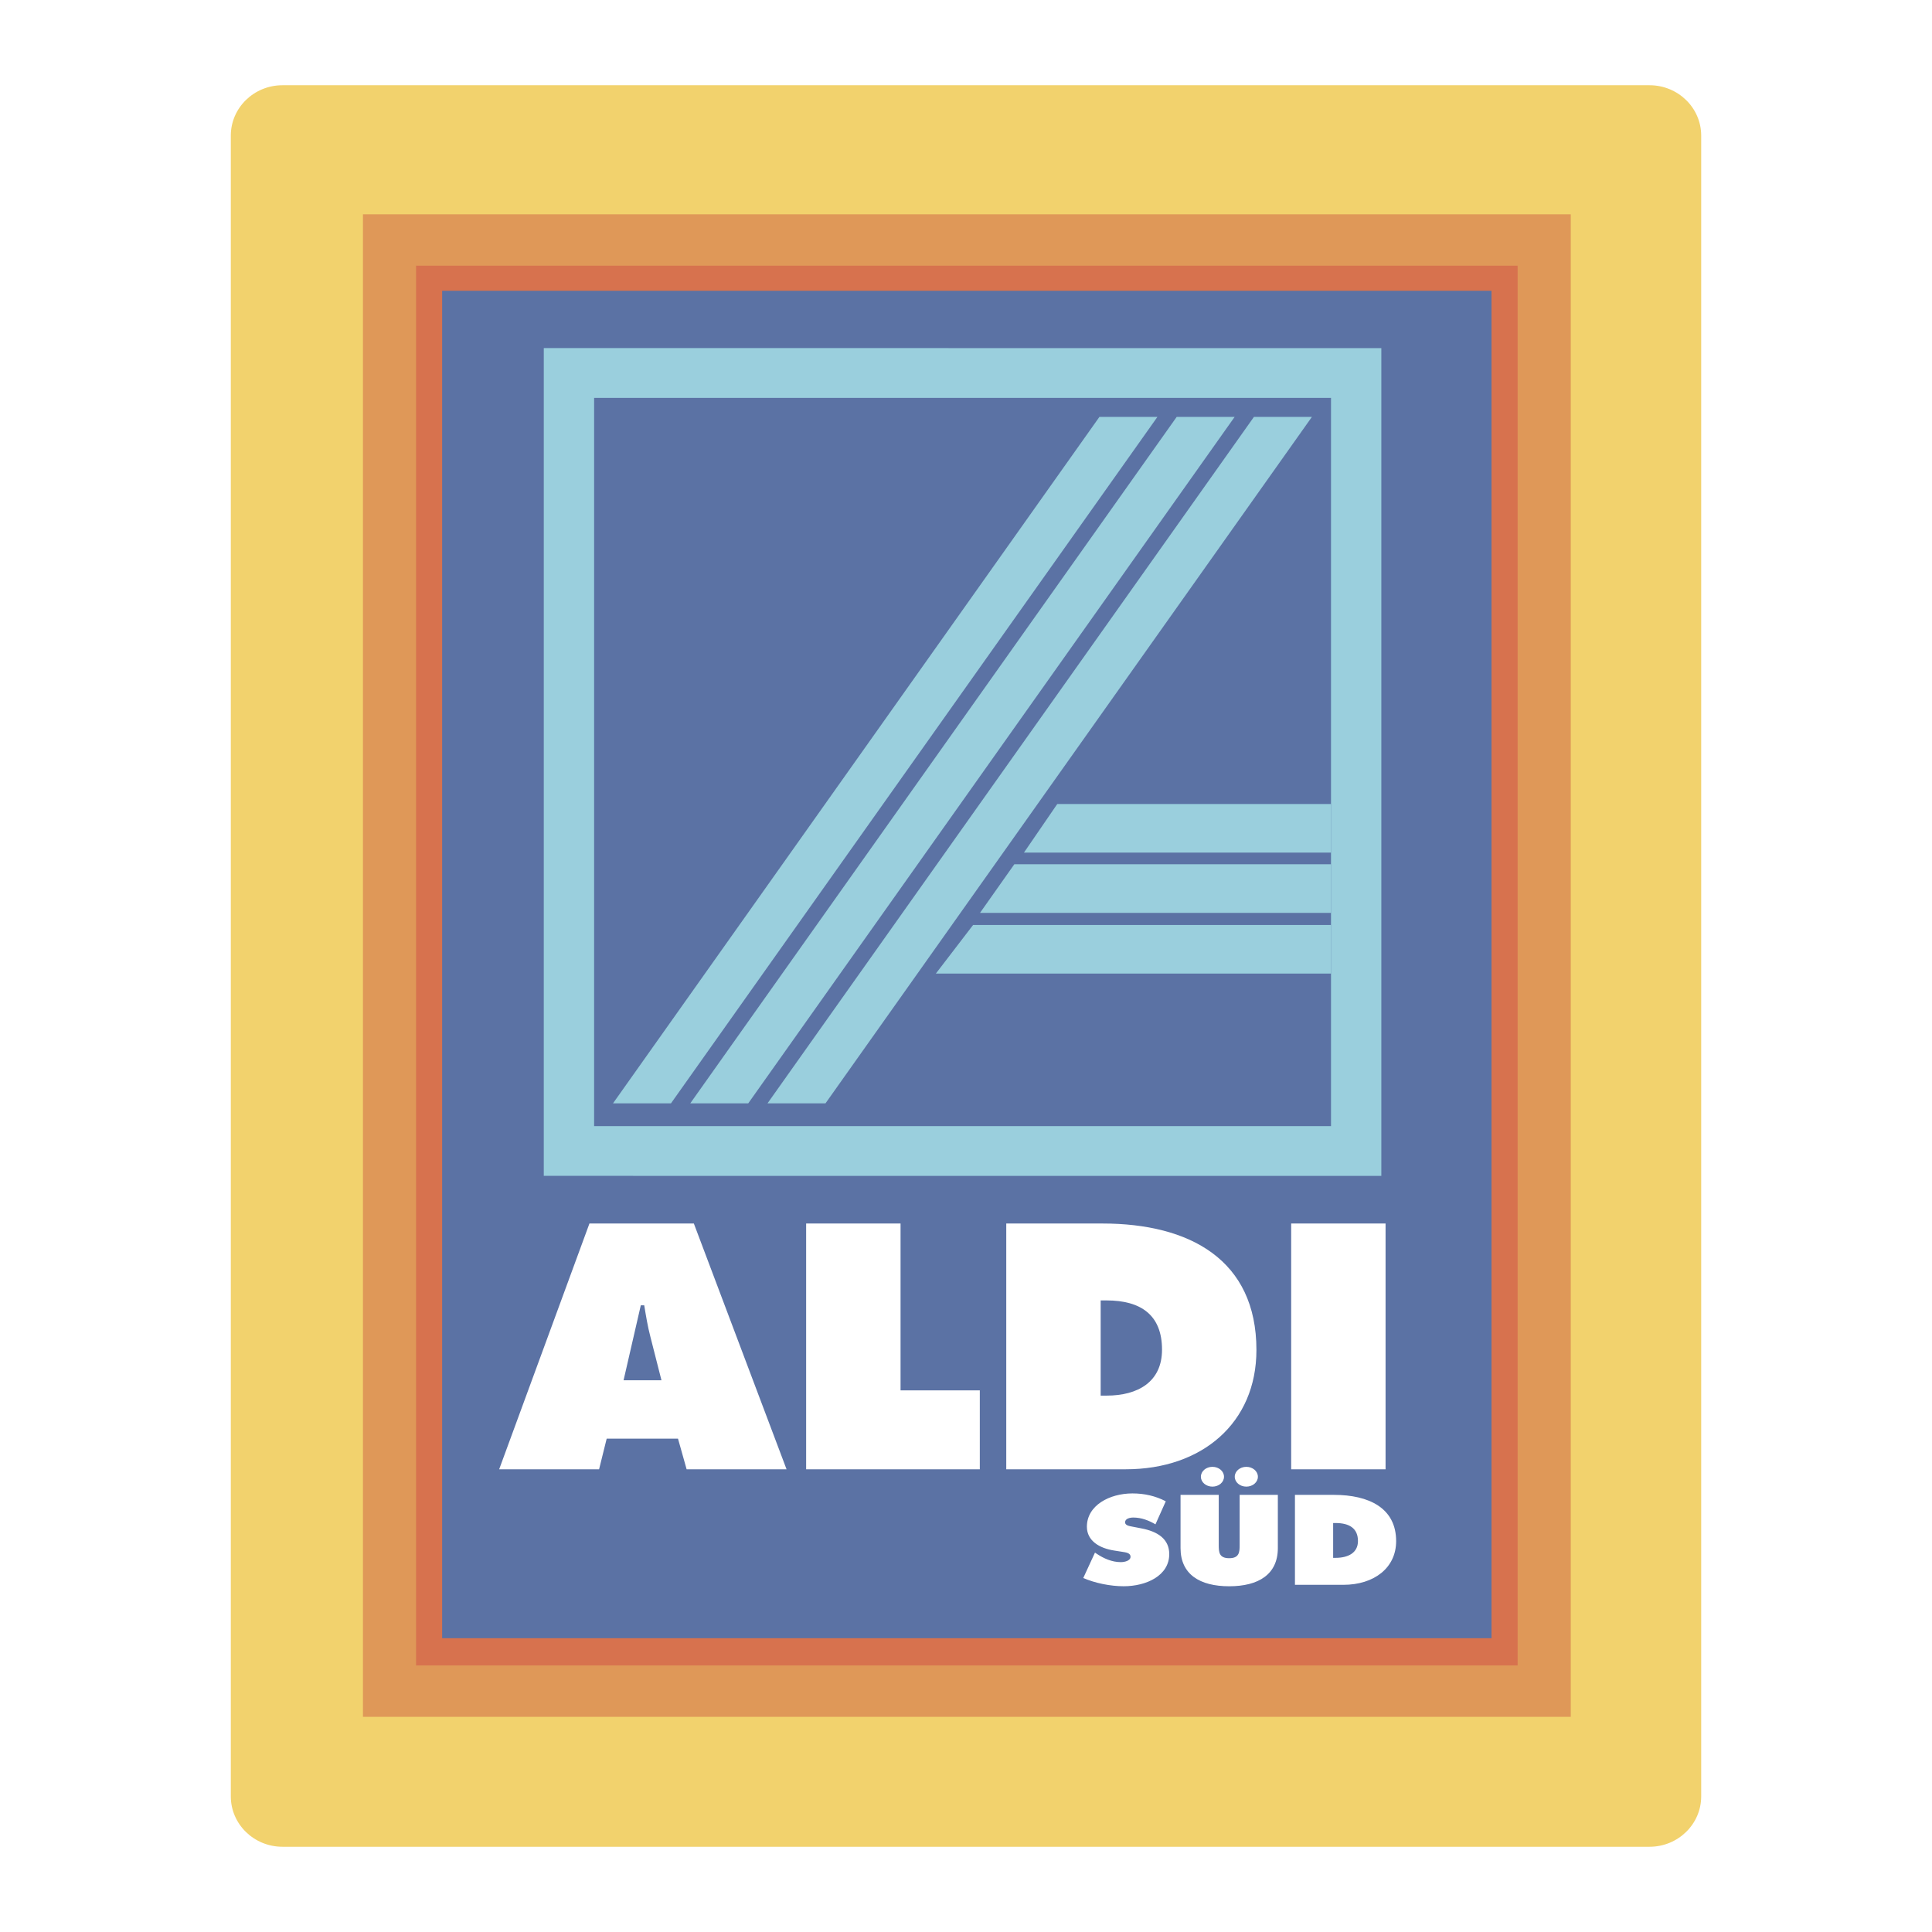
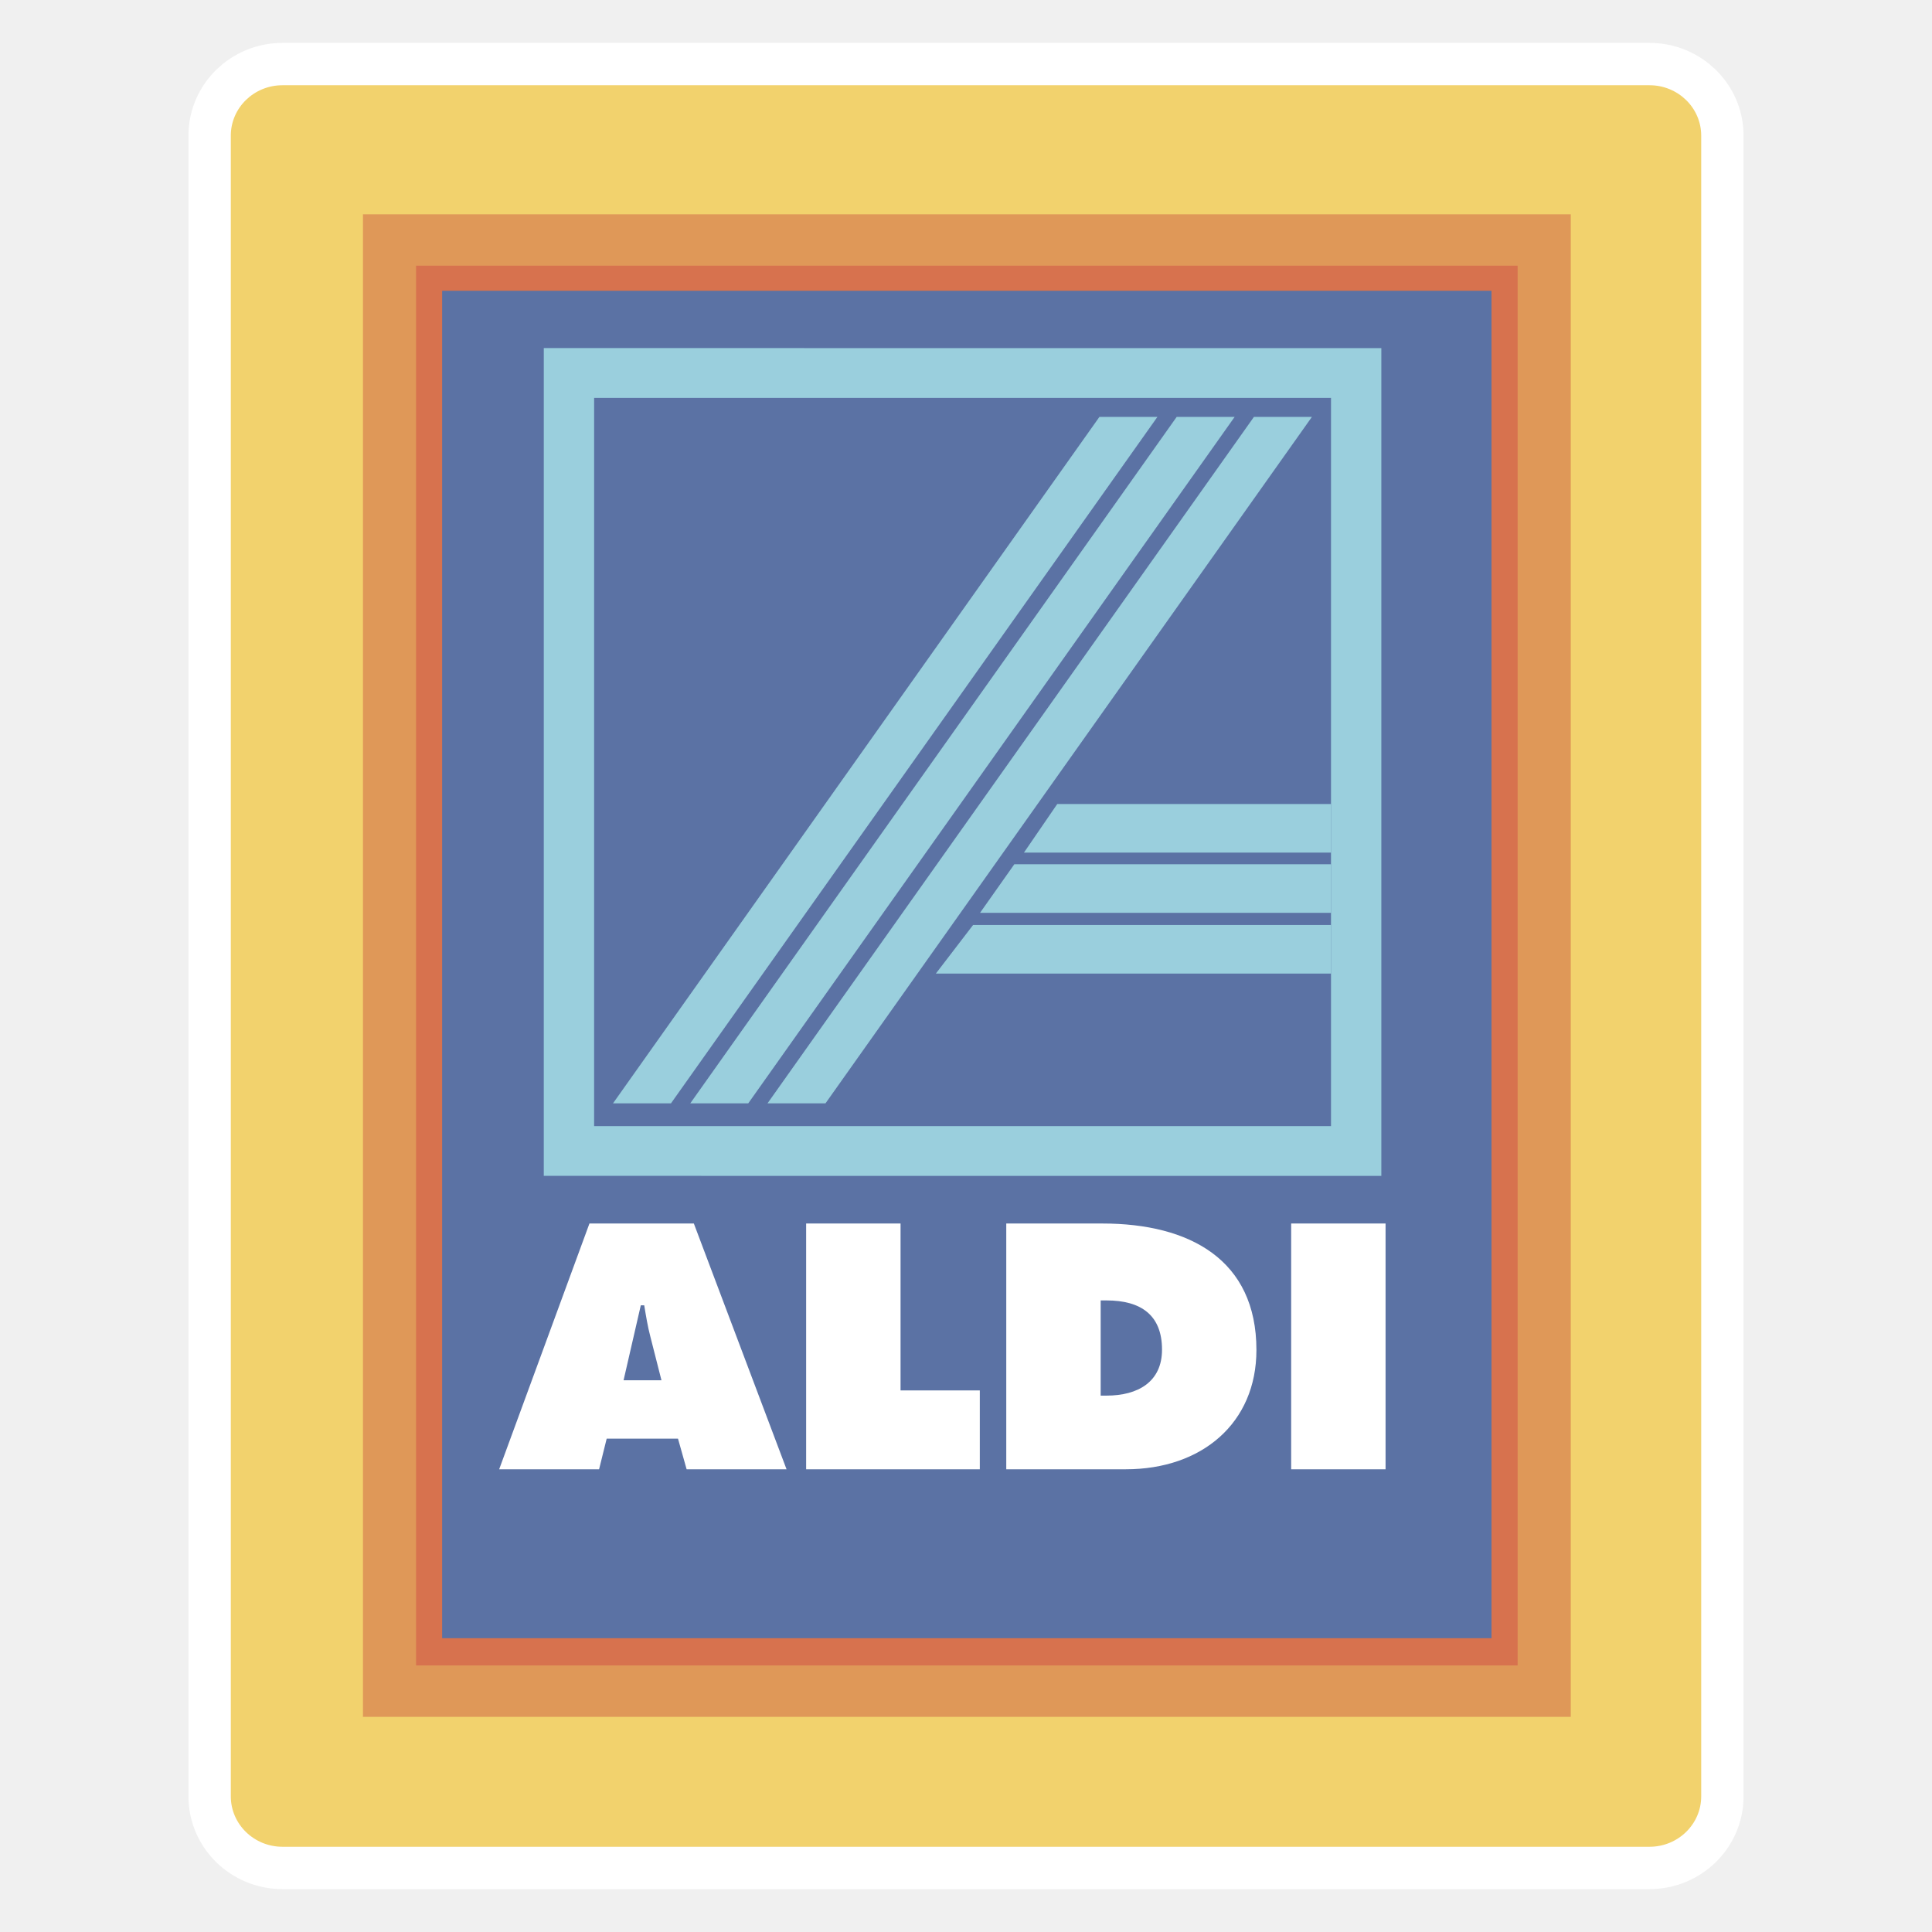
- <svg xmlns="http://www.w3.org/2000/svg" width="2500" height="2500" viewBox="0 0 192.756 192.756">
-   <path fill-rule="evenodd" clip-rule="evenodd" fill="#fff" d="M0 0h192.756v192.756H0V0z" />
-   <path d="M28.184 8.504h136.389c2.846 0 5.156 2.252 5.156 5.03v165.688c0 2.777-2.311 5.03-5.156 5.03H28.184c-2.847 0-5.156-2.253-5.156-5.03V13.534c-.001-2.778 2.308-5.03 5.156-5.03z" fill-rule="evenodd" clip-rule="evenodd" fill="#f2d26d" />
-   <path d="M28.184 8.504h136.389c2.846 0 5.156 2.252 5.156 5.03v165.688c0 2.777-2.311 5.03-5.156 5.03H28.184c-2.847 0-5.156-2.253-5.156-5.03V13.534c-.001-2.778 2.308-5.03 5.156-5.03z" fill="none" stroke="#fff" stroke-width="8.452" stroke-miterlimit="2.613" />
-   <path d="M28.184 8.504h136.389c2.846 0 5.156 2.252 5.156 5.03v165.688c0 2.777-2.311 5.03-5.156 5.03H28.184c-2.847 0-5.156-2.253-5.156-5.03V13.534c-.001-2.778 2.308-5.03 5.156-5.03z" fill-rule="evenodd" clip-rule="evenodd" fill="#f2d26d" />
-   <path fill-rule="evenodd" clip-rule="evenodd" fill="#df9858" d="M36.211 21.382h120.504v149.907H36.211V21.382z" />
-   <path fill-rule="evenodd" clip-rule="evenodd" fill="#d7724e" d="M41.512 26.507h109.904v139.654H41.512V26.507z" />
-   <path fill-rule="evenodd" clip-rule="evenodd" fill="#5b72a4" d="M44.113 29.012h104.694v134.432H44.113V29.012z" />
-   <path d="M60.529 143.533h7.115l.86 3.057h9.97l-9.249-24.521H58.809l-9.007 24.521h9.969l.758-3.057zm1.684-5.821l1.719-7.479h.343c.172 1.04.344 2.113.619 3.153l1.101 4.326h-3.782zM80.429 146.59h17.327v-7.87h-7.908v-16.651h-9.419v24.521zM100.395 146.59h11.932c7.596 0 13.027-4.618 13.027-11.901 0-9.009-6.668-12.619-15.367-12.619h-9.592v24.52zm9.419-16.847h.586c3.436 0 5.535 1.465 5.535 4.911 0 3.22-2.406 4.587-5.535 4.587h-.586v-9.498zM128.82 122.069h9.418v24.523h-9.418v-24.523zM108.078 157.438c1.18.513 2.711.822 4.033.822 2.266 0 4.545-1.061 4.545-3.203 0-1.523-1.166-2.262-2.781-2.57l-.859-.166c-.293-.06-.766-.108-.766-.441 0-.369.484-.475.818-.475.822 0 1.559.296 2.213.678l1.029-2.299c-1.029-.534-2.131-.785-3.326-.785-2.279 0-4.545 1.19-4.545 3.322 0 1.403 1.25 2.154 2.74 2.379l.762.12c.35.061.852.095.852.499s-.6.535-.975.535c-.877 0-1.697-.368-2.379-.82l-.193-.13-1.168 2.534zM120.965 146.346c-.639 0-1.152.441-1.152.987 0 .549.514.988 1.152.988.641 0 1.154-.439 1.154-.988 0-.546-.514-.987-1.154-.987zm3.381 0c-.641 0-1.154.441-1.154.987 0 .549.514.988 1.154.988.639 0 1.154-.439 1.154-.988 0-.546-.516-.987-1.154-.987zm-.666 2.797v4.999c0 .703-.029 1.32-1.043 1.32-1.018 0-1.043-.617-1.043-1.32v-4.999h-3.811v5.308c0 2.62 1.918 3.811 4.854 3.811 2.934 0 4.854-1.19 4.854-3.811v-5.308h-3.811zM129.197 158.118h4.826c3.072 0 5.27-1.691 5.27-4.357 0-3.296-2.695-4.618-6.217-4.618h-3.879v8.975zm3.811-6.166h.236c1.389 0 2.24.535 2.24 1.797 0 1.177-.975 1.678-2.24 1.678h-.236v-3.475z" fill-rule="evenodd" clip-rule="evenodd" fill="#fff" />
-   <path d="M132.795 112.353h-73.52l.001-72.655h73.519v72.655zm5.021 4.966l-83.563-.003.001-82.587 83.562.001v82.589z" fill-rule="evenodd" clip-rule="evenodd" fill="#9acfdd" />
-   <path fill-rule="evenodd" clip-rule="evenodd" fill="#9acfdd" d="M132.795 97.136H93.369l3.717-4.851h35.709v4.851zM132.795 91.076H97.777l3.422-4.849h31.596v4.849zM66.941 110.083h-5.783l48.531-68.488h5.786l-48.534 68.488zM74.651 110.083h-5.785l48.532-68.488h5.782l-48.529 68.488zM82.358 110.083h-5.785l48.532-68.488h5.784l-48.531 68.488zM132.795 85.064H102.16l3.324-4.848h27.311v4.848z" />
+ <svg xmlns="http://www.w3.org/2000/svg" width="2500" height="2500" viewBox="0 0 2500 2500" fill="none">
+   <path fill-rule="evenodd" clip-rule="evenodd" d="M365.54 110.295H2134.47C2171.39 110.295 2201.35 139.503 2201.35 175.533V2324.47C2201.35 2360.48 2171.37 2389.71 2134.47 2389.71H365.54C328.615 2389.71 298.668 2360.48 298.668 2324.47V175.533C298.655 139.503 328.602 110.295 365.54 110.295Z" fill="#F2D26D" />
+   <path d="M365.54 110.295H2134.47C2171.39 110.295 2201.35 139.503 2201.35 175.533V2324.47C2201.35 2360.48 2171.37 2389.71 2134.47 2389.71H365.54C328.615 2389.71 298.668 2360.48 298.668 2324.47V175.533C298.655 139.503 328.602 110.295 365.54 110.295Z" stroke="white" stroke-width="109.62" stroke-miterlimit="2.613" />
+   <path fill-rule="evenodd" clip-rule="evenodd" d="M365.54 110.295H2134.47C2171.39 110.295 2201.35 139.503 2201.35 175.533V2324.47C2201.35 2360.48 2171.37 2389.71 2134.47 2389.71H365.54C328.615 2389.71 298.668 2360.48 298.668 2324.47V175.533C298.655 139.503 328.602 110.295 365.54 110.295Z" fill="#F2D26D" />
+   <path fill-rule="evenodd" clip-rule="evenodd" d="M469.648 277.32H2032.56V2221.58H469.648V277.32Z" fill="#DF9858" />
+   <path fill-rule="evenodd" clip-rule="evenodd" d="M538.4 343.789H1963.83V2155.07H538.4V343.789Z" fill="#D7724E" />
+   <path fill-rule="evenodd" clip-rule="evenodd" d="M572.135 376.279H1929.99V2119.83H572.135V376.279Z" fill="#5B72A4" />
+   <path fill-rule="evenodd" clip-rule="evenodd" d="M785.047 1861.59H877.326L888.48 1901.24H1017.79L897.832 1583.21H762.739L645.92 1901.24H775.216L785.047 1861.59ZM806.888 1786.09L829.183 1689.09H833.631C835.862 1702.58 838.093 1716.5 841.66 1729.99L855.939 1786.09H806.888ZM1043.14 1901.24H1267.87V1799.17H1165.31V1583.21H1043.14V1901.24ZM1302.1 1901.24H1456.85C1555.37 1901.24 1625.81 1841.34 1625.81 1746.89C1625.81 1630.04 1539.33 1583.22 1426.51 1583.22H1302.1V1901.24ZM1424.26 1682.74H1431.86C1476.43 1682.74 1503.65 1701.74 1503.65 1746.43C1503.65 1788.19 1472.44 1805.92 1431.86 1805.92H1424.26V1682.74ZM1670.76 1583.21H1792.91V1901.26H1670.76V1583.21Z" fill="white" />
+   <path fill-rule="evenodd" clip-rule="evenodd" d="M1722.32 1457.19H768.783L768.796 514.875H1722.32V1457.19ZM1787.44 1521.6L703.648 1521.56L703.661 450.428L1787.44 450.441V1521.6Z" fill="#9ACFDD" />
+   <path fill-rule="evenodd" clip-rule="evenodd" d="M1722.32 1259.83H1210.97L1259.18 1196.91H1722.32V1259.83ZM1722.32 1181.23H1268.14L1312.53 1118.34H1722.32V1181.23ZM868.209 1427.75H793.205L1422.64 539.477H1497.68L868.209 1427.75ZM968.206 1427.75H893.176L1522.62 539.477H1597.62L968.206 1427.75ZM1068.16 1427.75H993.134L1622.58 539.477H1697.6L1068.16 1427.75ZM1722.32 1103.26H1324.99L1368.1 1040.38H1722.32V1103.26Z" fill="#9ACFDD" />
</svg>
